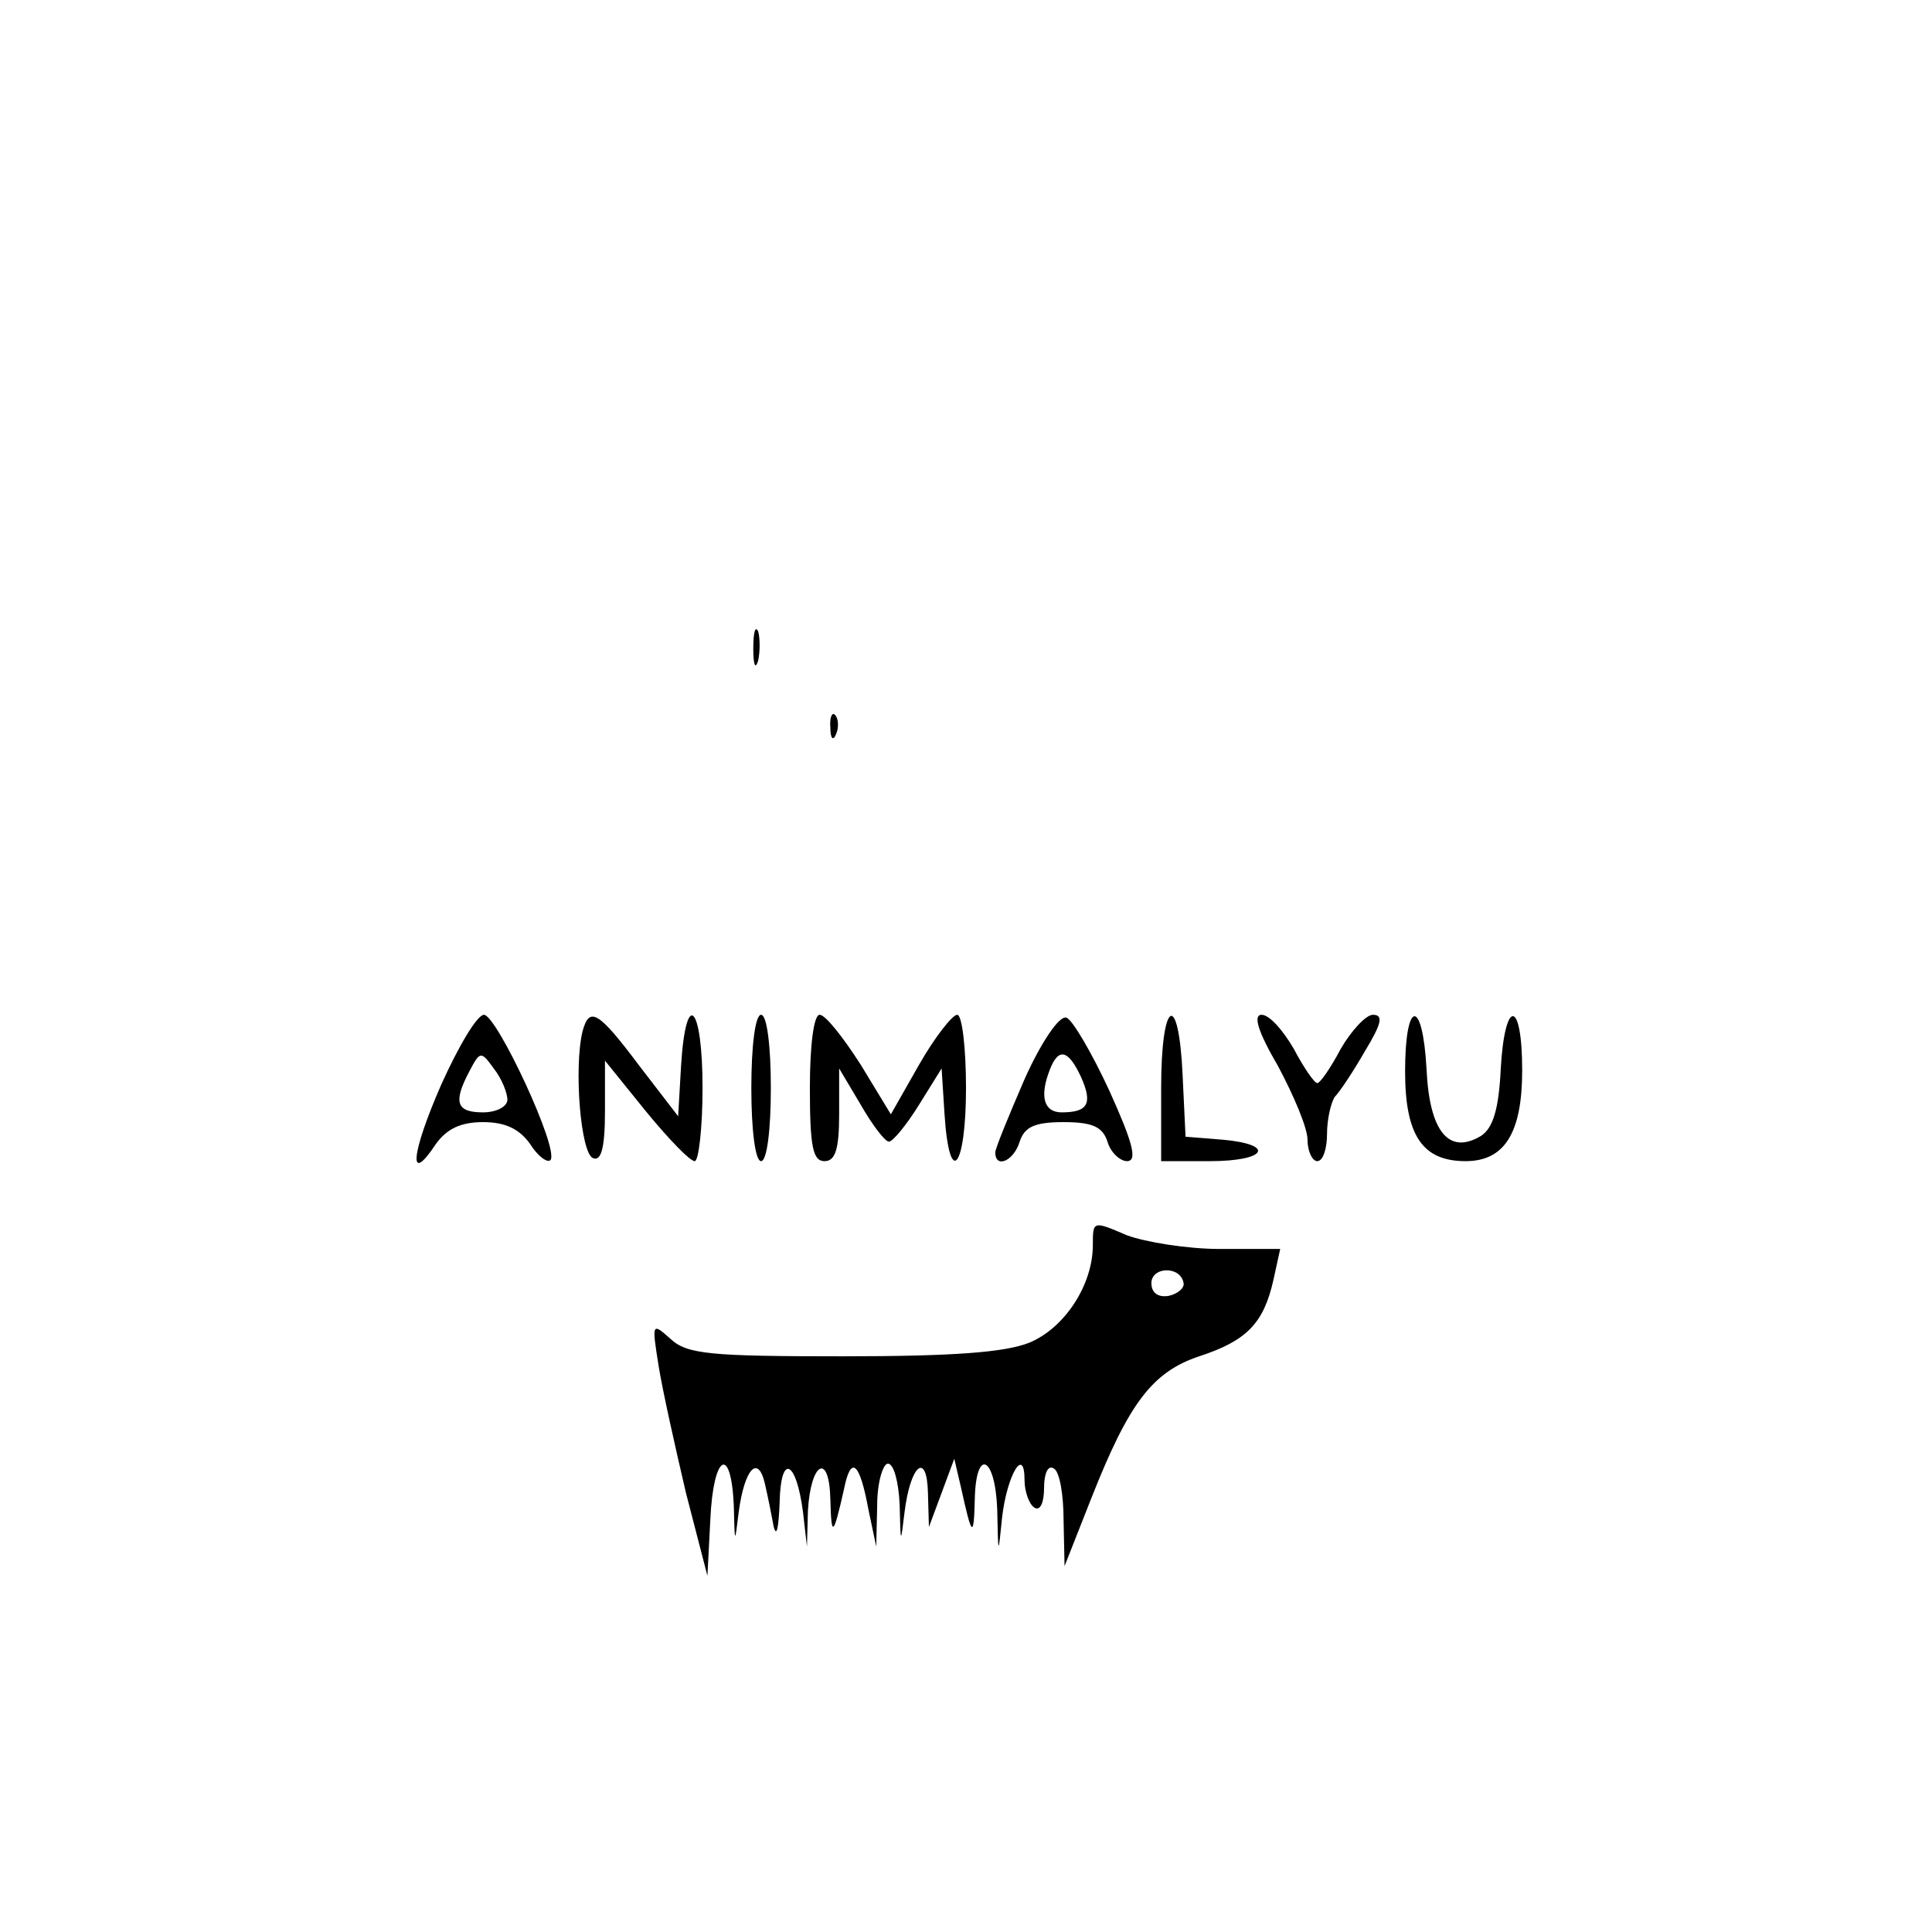
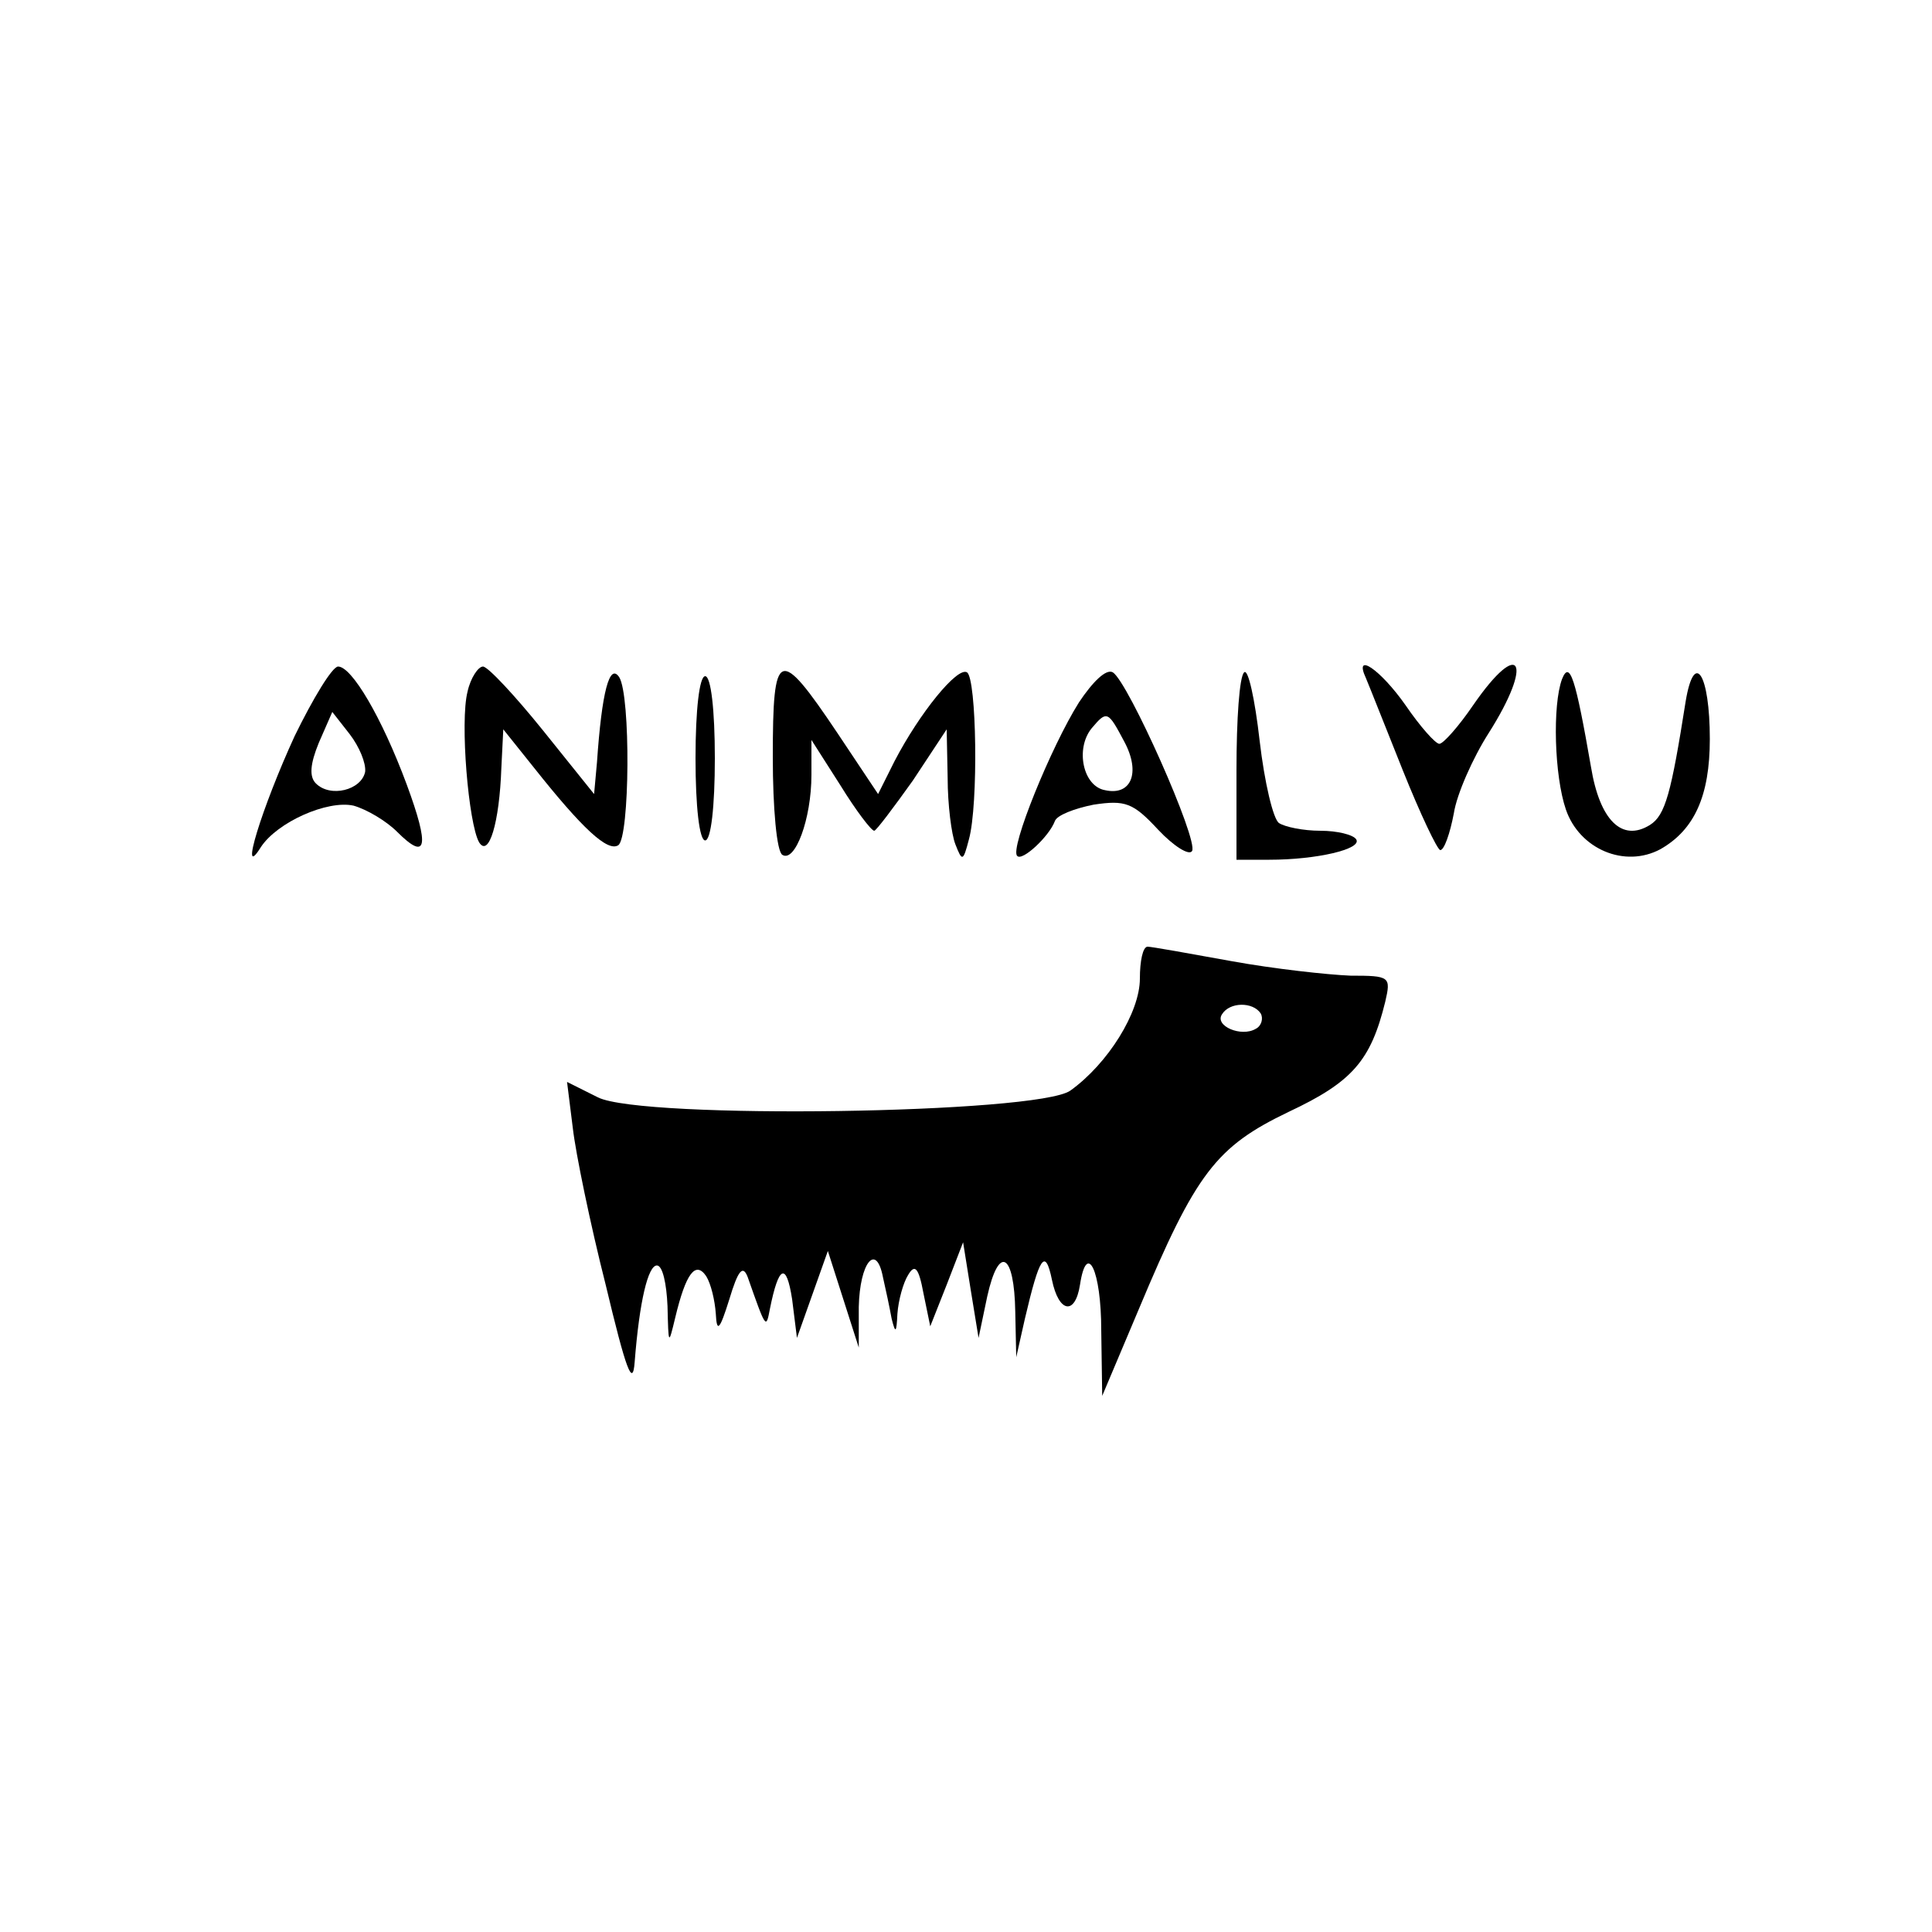
- <svg xmlns="http://www.w3.org/2000/svg" version="1.0" width="198pt" height="198pt" viewBox="0 0 198 198" preserveAspectRatio="xMidYMid meet">
-   <g transform="translate(0,198) scale(0.1,-0.1)" fill="#000000" stroke="none">
-     <path d="M772 1315 c0 -16 2 -22 5 -12 2 9 2 23 0 30 -3 6 -5 -1 -5 -18z" />
-     <path d="M851 1234 c0 -11 3 -14 6 -6 3 7 2 16 -1 19 -3 4 -6 -2 -5 -13z" />
-     <path d="M452 868 c-31 -71 -34 -104 -5 -60 11 15 25 22 48 22 23 0 37 -7 48 -22 8 -13 18 -20 21 -17 10 10 -55 149 -68 149 -7 0 -26 -32 -44 -72z m68 -15 c0 -7 -11 -13 -25 -13 -27 0 -31 10 -14 42 11 21 12 21 25 3 8 -10 14 -25 14 -32z" />
-     <path d="M597 923 c-9 -37 -2 -126 11 -130 8 -3 12 10 12 48 l0 52 42 -52 c23 -28 45 -51 50 -51 4 0 8 34 8 75 0 85 -17 103 -22 23 l-3 -52 -40 52 c-42 56 -51 61 -58 35z" />
-     <path d="M770 865 c0 -43 4 -75 10 -75 6 0 10 32 10 75 0 43 -4 75 -10 75 -6 0 -10 -32 -10 -75z" />
-     <path d="M830 865 c0 -60 3 -75 15 -75 11 0 15 12 15 48 l0 47 22 -37 c12 -21 25 -38 29 -38 4 0 18 17 31 38 l23 37 3 -47 c5 -77 22 -55 22 27 0 41 -4 75 -9 75 -5 0 -23 -23 -39 -51 l-29 -51 -31 51 c-18 28 -36 51 -42 51 -6 0 -10 -31 -10 -75z" />
-     <path d="M1050 874 c-16 -37 -30 -71 -30 -75 0 -17 19 -9 25 11 5 15 15 20 45 20 30 0 40 -5 45 -20 3 -11 13 -20 20 -20 11 0 6 19 -18 72 -18 39 -38 73 -44 75 -7 3 -26 -25 -43 -63z m58 2 c12 -27 7 -36 -20 -36 -18 0 -23 16 -12 44 9 23 19 20 32 -8z" />
-     <path d="M1190 865 l0 -75 50 0 c58 0 68 17 13 22 l-38 3 -3 63 c-4 88 -22 78 -22 -13z" />
-     <path d="M1310 887 c16 -30 30 -63 30 -75 0 -12 5 -22 10 -22 6 0 10 13 10 28 0 15 4 32 8 38 5 5 19 26 31 47 17 28 19 37 8 37 -7 0 -22 -16 -33 -35 -10 -19 -21 -35 -24 -35 -3 0 -14 16 -24 35 -11 19 -25 35 -33 35 -9 0 -4 -17 17 -53z" />
-     <path d="M1440 882 c0 -66 18 -92 62 -92 40 0 58 29 58 93 0 74 -18 74 -22 1 -2 -41 -8 -60 -20 -68 -33 -20 -53 4 -56 68 -4 74 -22 72 -22 -2z" />
-     <path d="M1120 704 c0 -41 -29 -85 -65 -100 -25 -10 -78 -14 -191 -14 -136 0 -160 2 -177 18 -19 17 -19 16 -12 -28 4 -25 17 -83 28 -130 l22 -85 3 58 c3 66 21 77 24 15 1 -41 1 -41 5 -8 6 45 20 60 27 29 3 -13 7 -33 9 -44 3 -11 5 0 6 25 1 51 17 44 24 -10 l4 -35 1 37 c3 50 22 60 23 11 1 -39 3 -38 14 11 7 35 16 28 25 -21 l8 -38 1 43 c0 23 6 42 11 42 6 0 11 -19 12 -42 1 -41 1 -41 5 -8 6 49 23 63 24 20 l1 -35 13 35 13 35 7 -30 c11 -50 13 -52 14 -12 1 54 21 45 23 -10 1 -48 1 -48 5 -8 5 43 23 74 23 38 0 -12 5 -25 10 -28 6 -4 10 5 10 20 0 15 4 24 10 20 6 -3 10 -27 10 -53 l1 -47 28 71 c38 96 62 128 110 144 49 16 66 34 76 78 l7 32 -62 0 c-33 0 -76 7 -95 14 -35 15 -35 15 -35 -10z m93 -39 c1 -5 -6 -11 -15 -13 -11 -2 -18 3 -18 13 0 17 30 18 33 0z" />
+ <svg xmlns="http://www.w3.org/2000/svg" version="1.0" width="200pt" height="200pt" viewBox="0 0 200 200" preserveAspectRatio="xMidYMid meet">
+   <g transform="translate(0,200) scale(0.1,-0.1)" fill="#000000" stroke="none">
+     <path d="M305 1238 c-34 -74 -58 -152 -35 -115 17 26 69 49 96 43 14 -4 34 -16 45 -27 31 -31 34 -16 10 49 -26 70 -57 122 -71 122 -6 0 -26 -33 -45 -72z m73 -37 c-4 -19 -36 -27 -51 -12 -7 7 -6 20 3 42 l14 32 18 -23 c10 -13 17 -30 16 -39z" />
+     <path d="M484 1284 c-8 -31 1 -137 12 -156 10 -16 21 20 23 77 l2 40 32 -40 c50 -63 76 -87 87 -80 12 8 13 155 1 174 -10 15 -18 -15 -23 -88 l-3 -33 -53 66 c-29 36 -57 66 -62 66 -5 0 -13 -12 -16 -26z" />
+     <path d="M800 1216 c0 -52 4 -98 10 -101 13 -8 30 37 30 83 l0 36 30 -47 c16 -26 32 -47 35 -47 2 0 20 24 40 52 l35 53 1 -50 c0 -28 4 -59 8 -69 7 -18 8 -18 14 5 10 36 8 167 -2 173 -10 6 -49 -42 -75 -92 l-17 -34 -42 63 c-61 91 -67 88 -67 -25z" />
+     <path d="M1117 1273 c-29 -46 -72 -152 -64 -159 5 -6 33 20 39 36 2 6 20 13 40 17 33 5 41 2 67 -26 16 -17 32 -27 35 -22 7 11 -66 175 -82 185 -7 4 -21 -10 -35 -31z m47 -41 c17 -32 7 -56 -20 -50 -23 4 -31 43 -14 64 16 19 17 18 34 -14z" />
+     <path d="M1288 1304 c-5 -4 -8 -49 -8 -101 l0 -93 34 0 c49 0 96 11 90 21 -3 5 -20 9 -37 9 -18 0 -37 4 -43 8 -6 4 -15 42 -20 85 -5 44 -12 75 -16 71z" />
+     <path d="M1414 1298 c3 -7 20 -50 38 -95 18 -45 36 -83 39 -83 4 0 10 17 14 38 3 20 20 58 36 83 47 74 33 100 -16 29 -15 -22 -31 -40 -35 -40 -4 0 -20 18 -35 40 -26 37 -54 56 -41 28z" />
+     <path d="M1617 1297 c-10 -27 -8 -100 4 -135 14 -41 61 -61 98 -41 35 20 51 55 51 114 0 67 -16 93 -25 39 -15 -95 -21 -118 -37 -128 -29 -18 -52 5 -61 60 -16 92 -22 111 -30 91z" />
+     <path d="M720 1215 c0 -50 4 -85 10 -85 6 0 10 35 10 85 0 50 -4 85 -10 85 -6 0 -10 -35 -10 -85z" />
+     <path d="M1180 987 c0 -35 -33 -88 -72 -116 -34 -24 -443 -30 -489 -7 l-32 16 6 -48 c3 -26 18 -99 34 -162 21 -88 28 -107 30 -80 5 64 14 100 23 100 6 0 10 -19 11 -42 1 -41 1 -41 8 -12 11 46 21 59 32 43 5 -8 9 -25 10 -39 1 -20 4 -17 14 15 9 30 14 36 19 23 19 -54 19 -54 23 -33 9 45 17 49 23 10 l5 -40 16 45 16 45 16 -50 16 -50 0 42 c1 46 18 67 25 31 3 -13 7 -32 9 -43 4 -16 5 -15 6 5 1 14 6 32 11 40 7 12 11 8 16 -19 l7 -34 17 43 17 44 8 -50 8 -49 9 43 c12 54 28 45 29 -16 l1 -47 9 40 c15 64 21 74 28 40 7 -34 24 -37 29 -5 7 46 22 15 22 -47 l1 -68 38 90 c59 141 80 168 155 204 66 31 85 53 100 114 6 26 5 27 -36 27 -24 1 -79 7 -123 15 -44 8 -83 15 -87 15 -5 0 -8 -15 -8 -33z m125 -36 c3 -5 1 -13 -5 -16 -15 -9 -43 3 -35 15 8 13 32 13 40 1z" />
  </g>
</svg>
